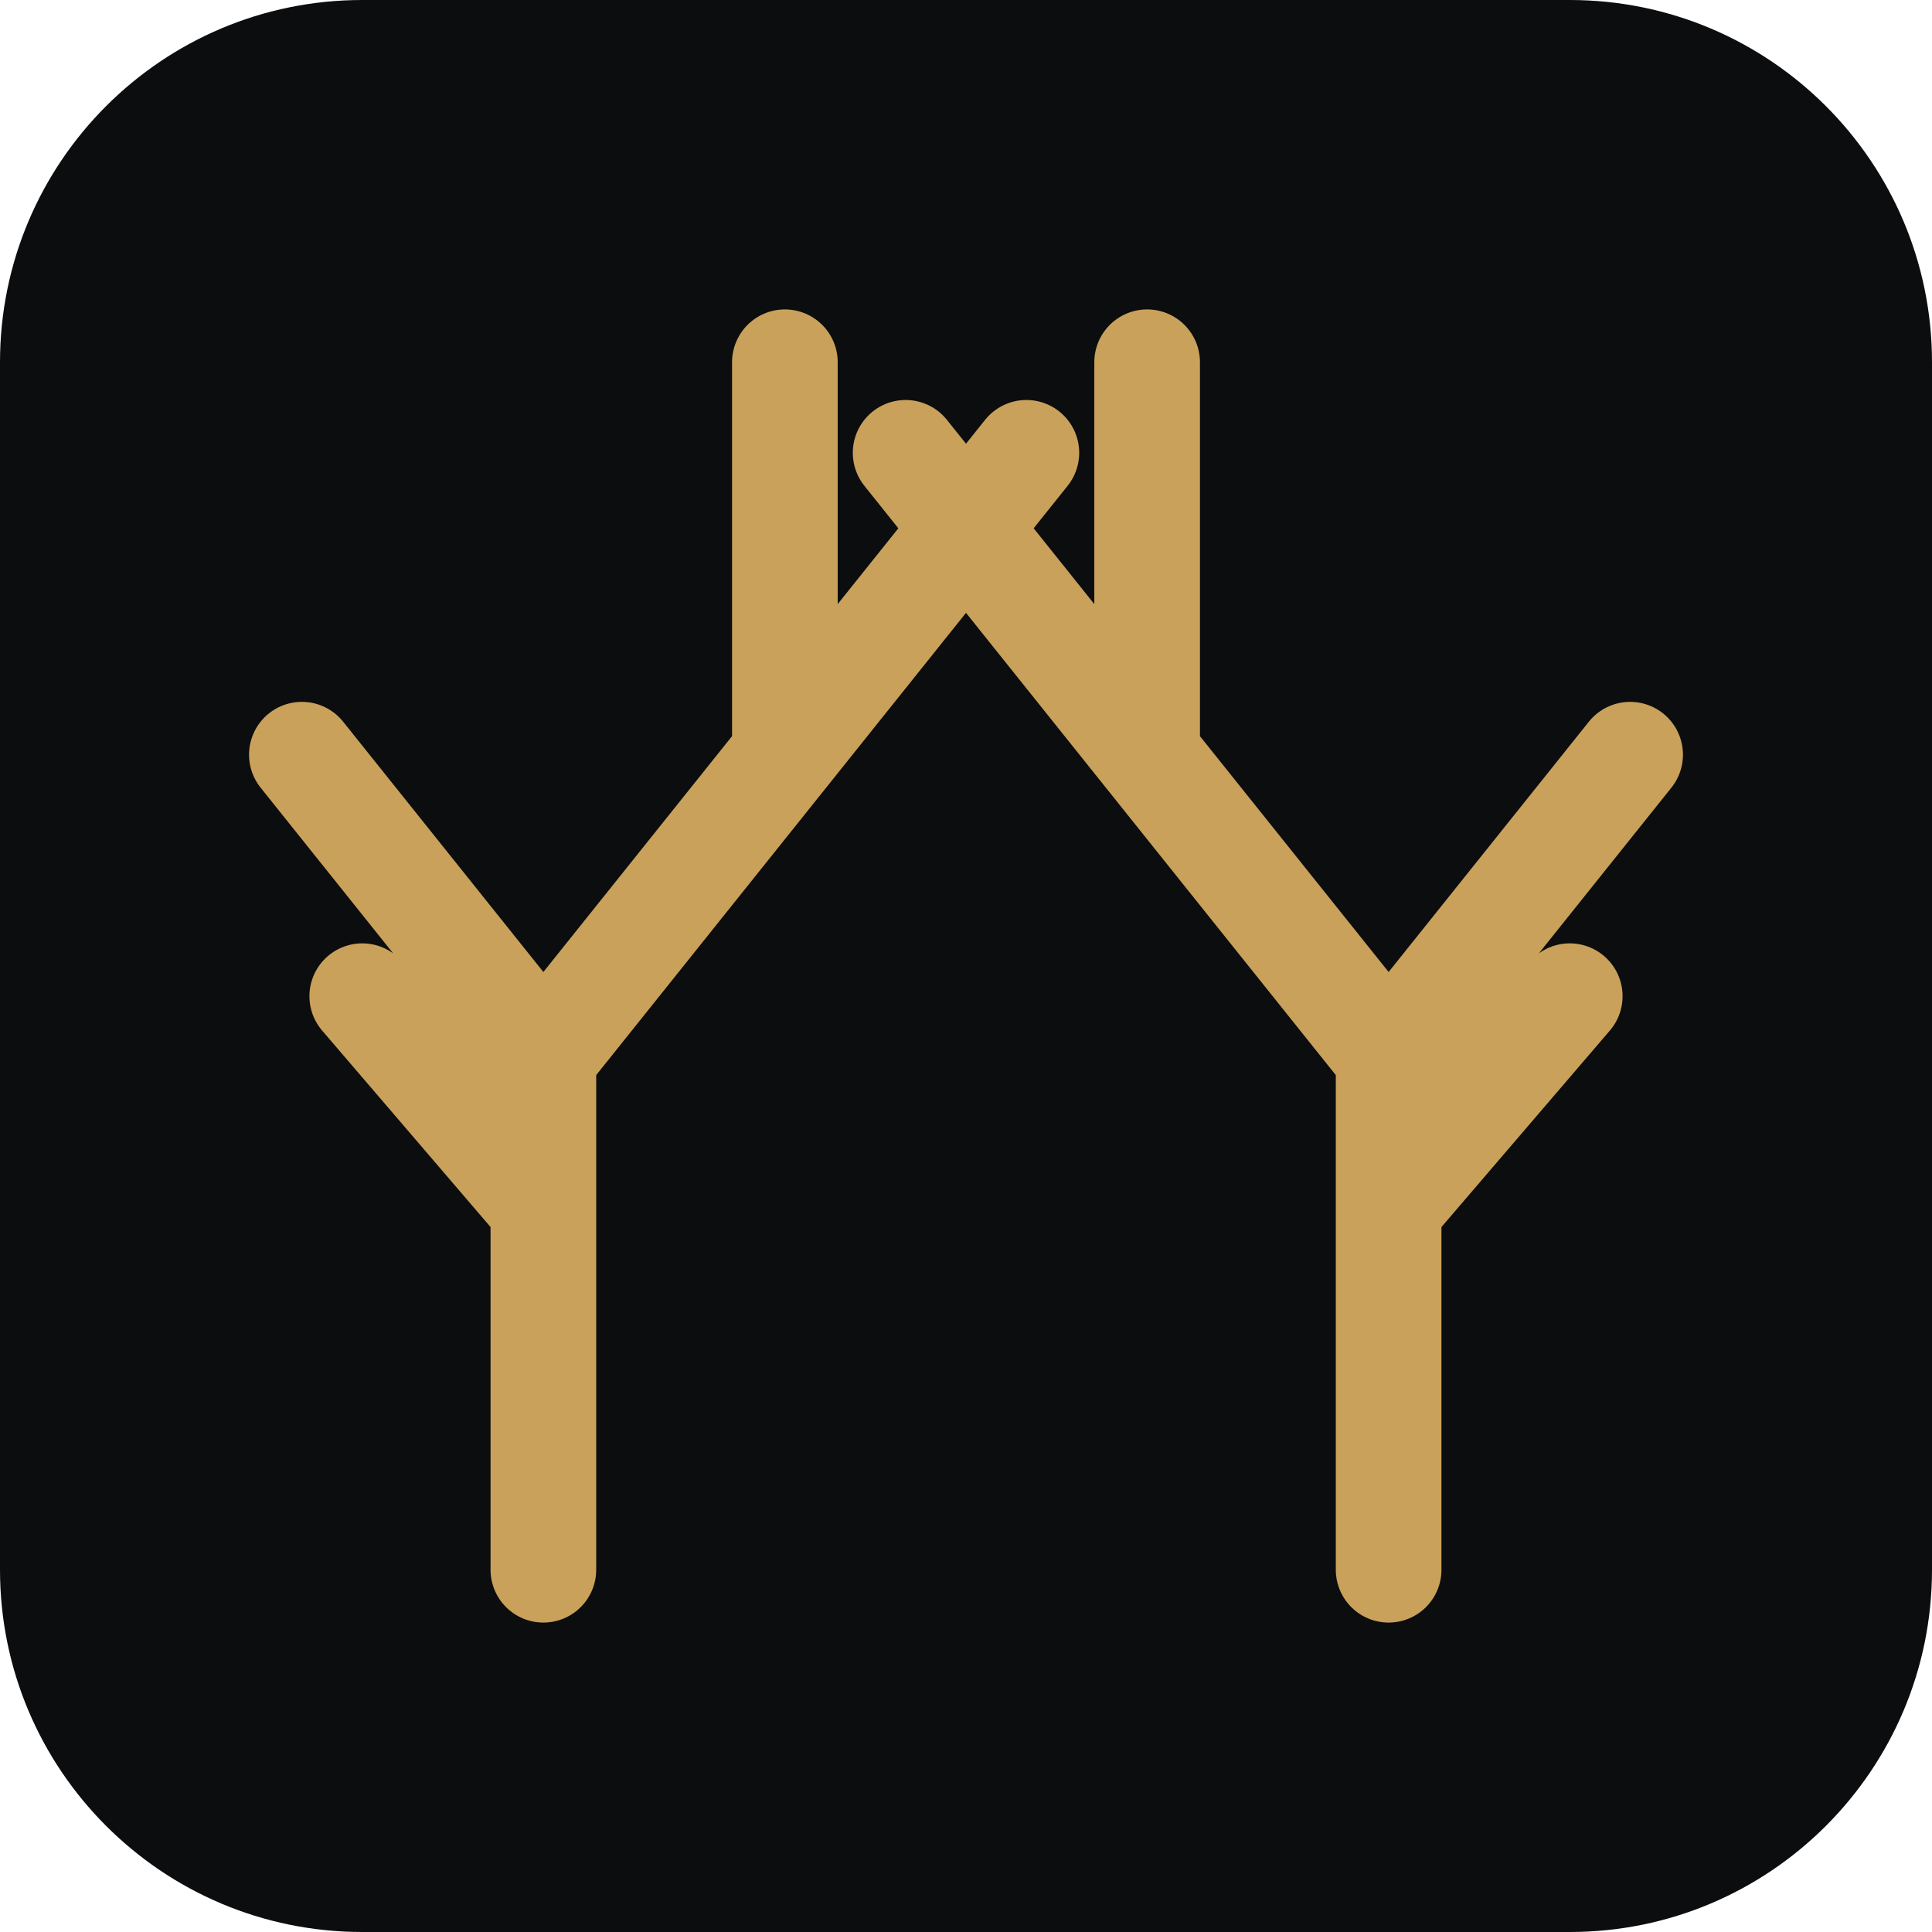
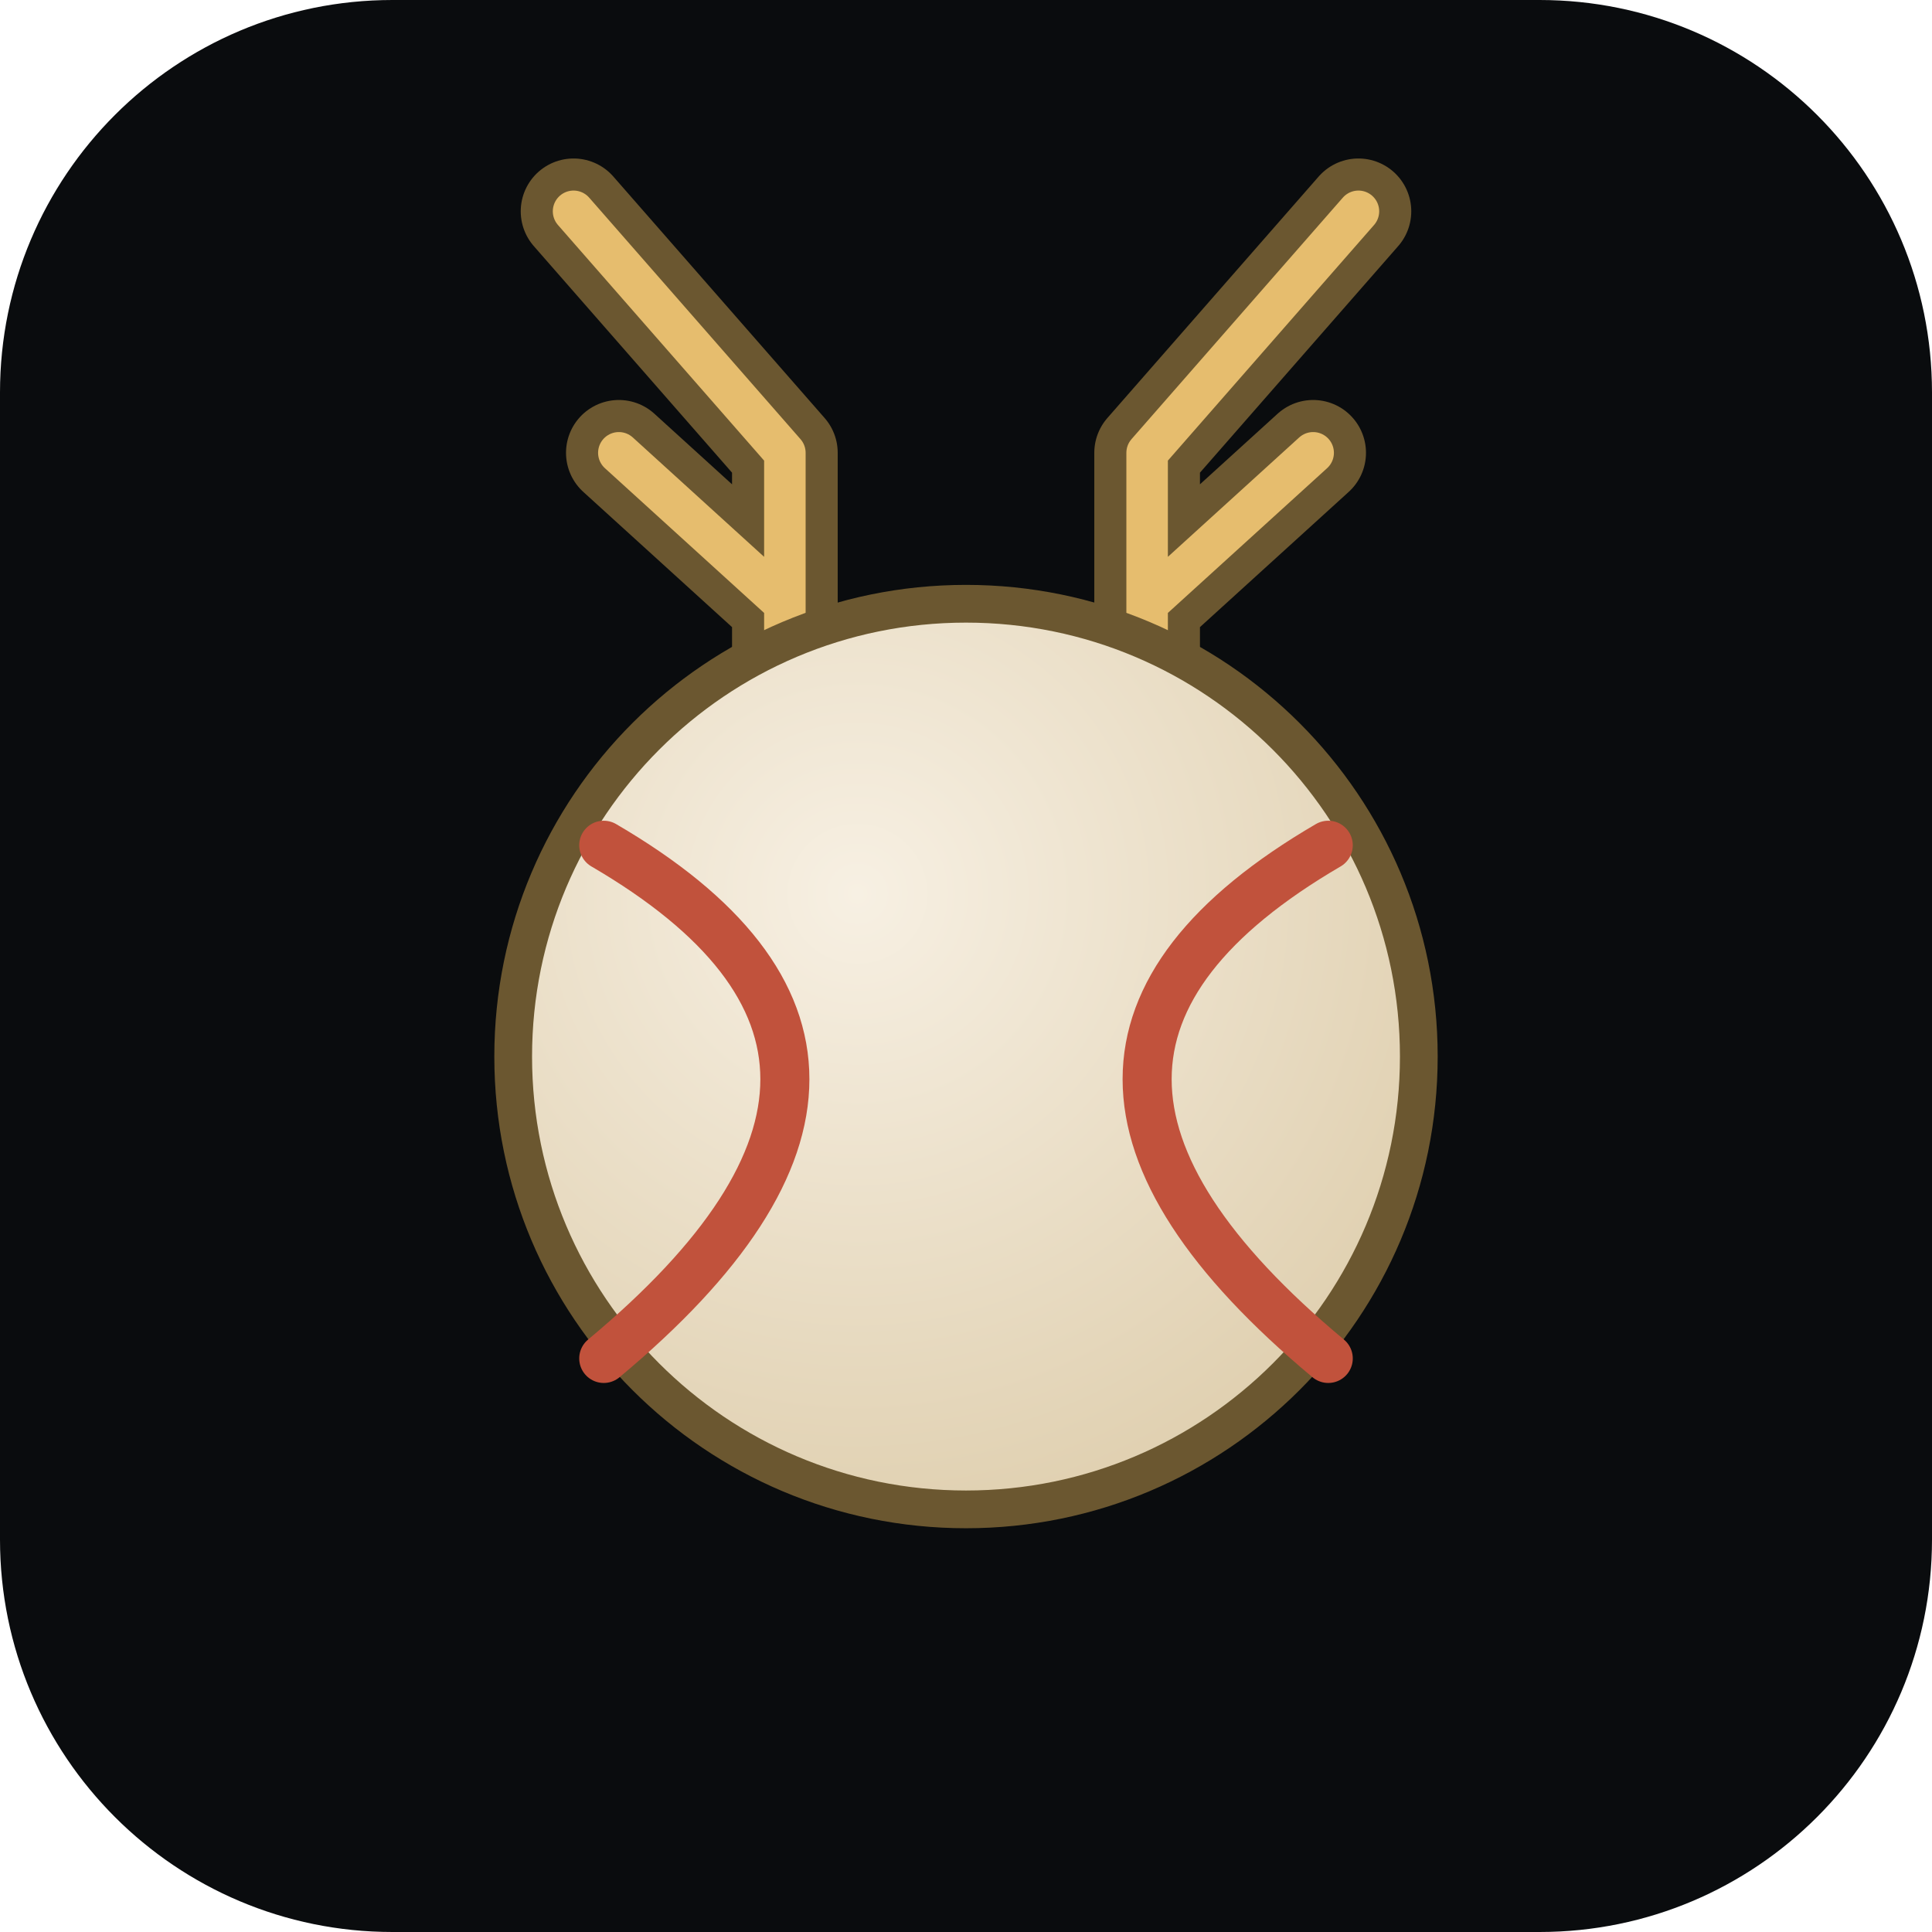
<svg xmlns="http://www.w3.org/2000/svg" viewBox="0 0 128 128">
-   <rect width="128" height="128" rx="24" fill="#0b0d0f" />
-   <g transform="translate(64,64)" stroke="#c9a15a" stroke-width="7" stroke-linecap="round" stroke-linejoin="round" fill="none">
-     <path d="M-28 40 V6 L-44 -14 M-28 16 L-40 2 M-28 6 L-12 -14 V-40 M-12 -14 L4 -34" />
-     <path d="M28 40 V6 L44 -14 M28 16 L40 2 M28 6 L12 -14 V-40 M12 -14 L-4 -34" />
+   <defs>
+     <radialGradient id="ab-ball" cx="38%" cy="32%" r="80%">
+       <stop offset="0%" stop-color="#f7f0e3" />
+       <stop offset="100%" stop-color="#ddccaa" />
+     </radialGradient>
+   </defs>
+   <rect width="128" height="128" rx="26" fill="#0a0c0e" />
+   <g fill="none" stroke-linecap="round" stroke-linejoin="round">
+     <path d="M52 50V30L38 14M52 40L41 30" stroke="#6b5730" stroke-width="7" />
+     <path d="M76 50V30L90 14M76 40L87 30" stroke="#6b5730" stroke-width="7" />
+     <path d="M52 50V30L38 14M52 40L41 30" stroke="#e6bd6e" stroke-width="2.75" />
+     <path d="M76 50V30L90 14M76 40L87 30" stroke="#e6bd6e" stroke-width="2.75" />
+   </g>
+   <circle cx="64" cy="70" r="30" fill="url(#ab-ball)" stroke="#6b5730" stroke-width="2.5" />
+   <g fill="none" stroke="#c1523c" stroke-width="3.25" stroke-linecap="round">
+     <path d="M40 56Q64 70 40 90" />
+     <path d="M88 56Q64 70 88 90" />
  </g>
</svg>
